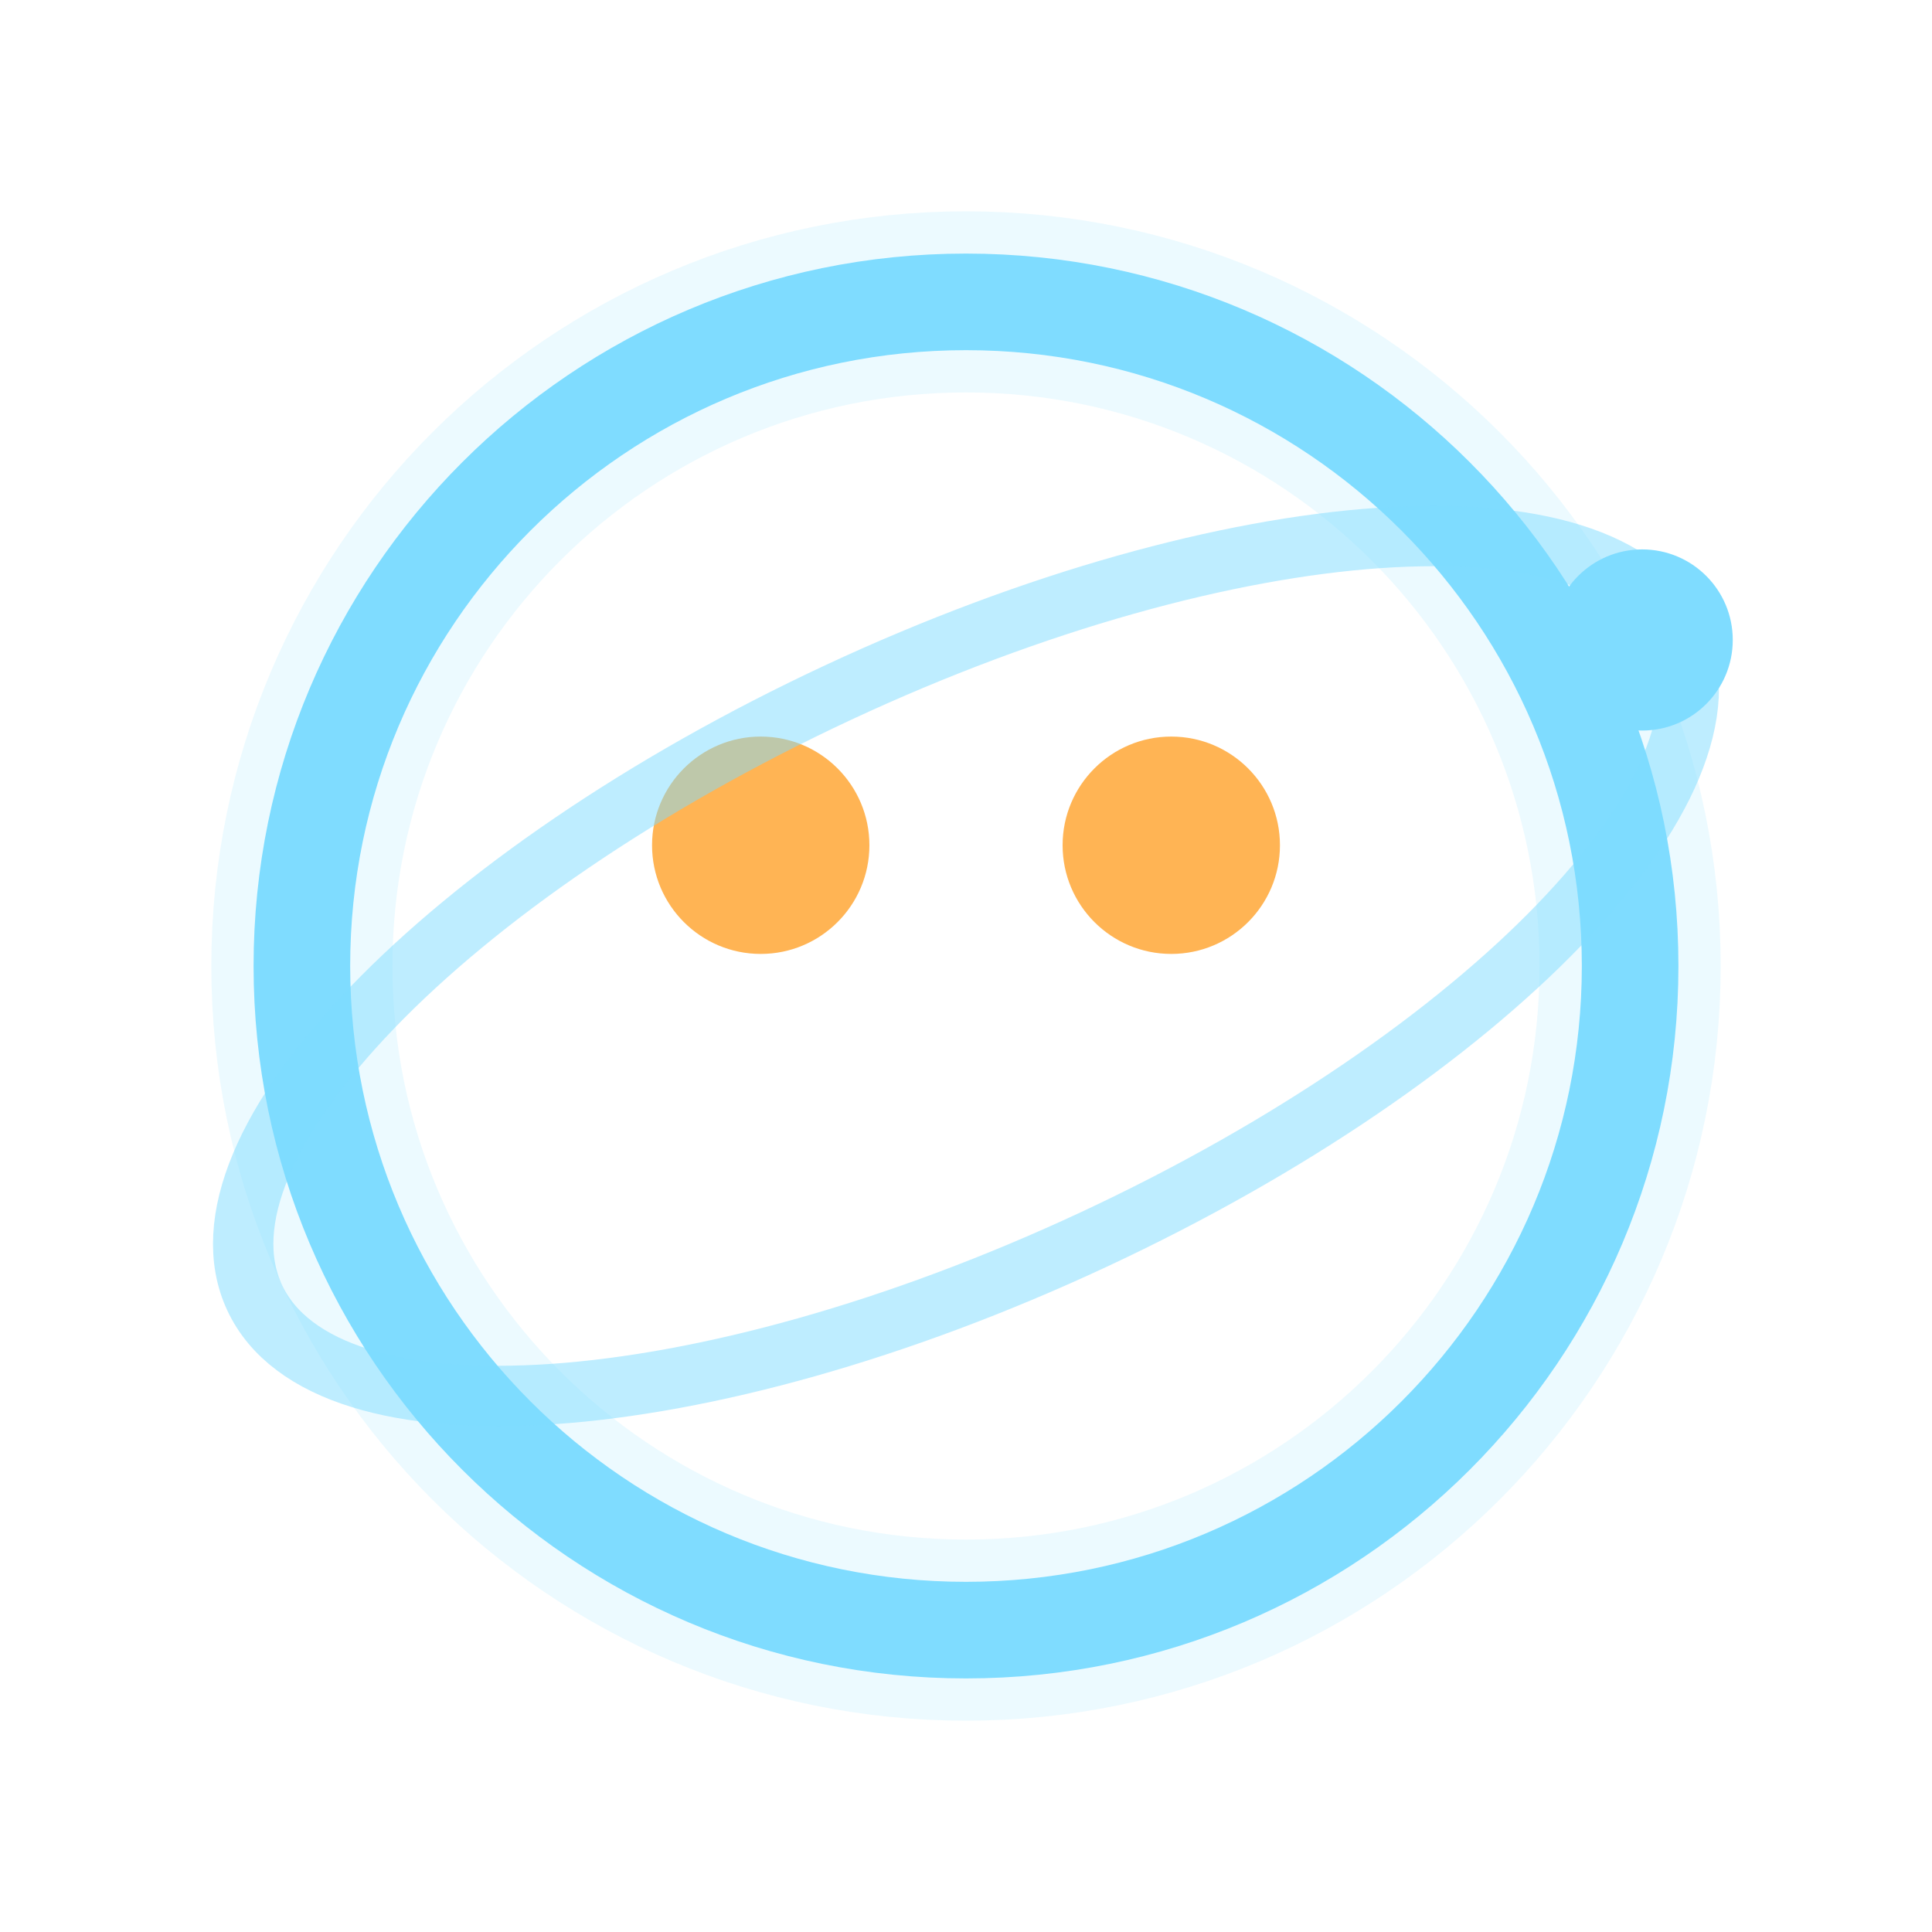
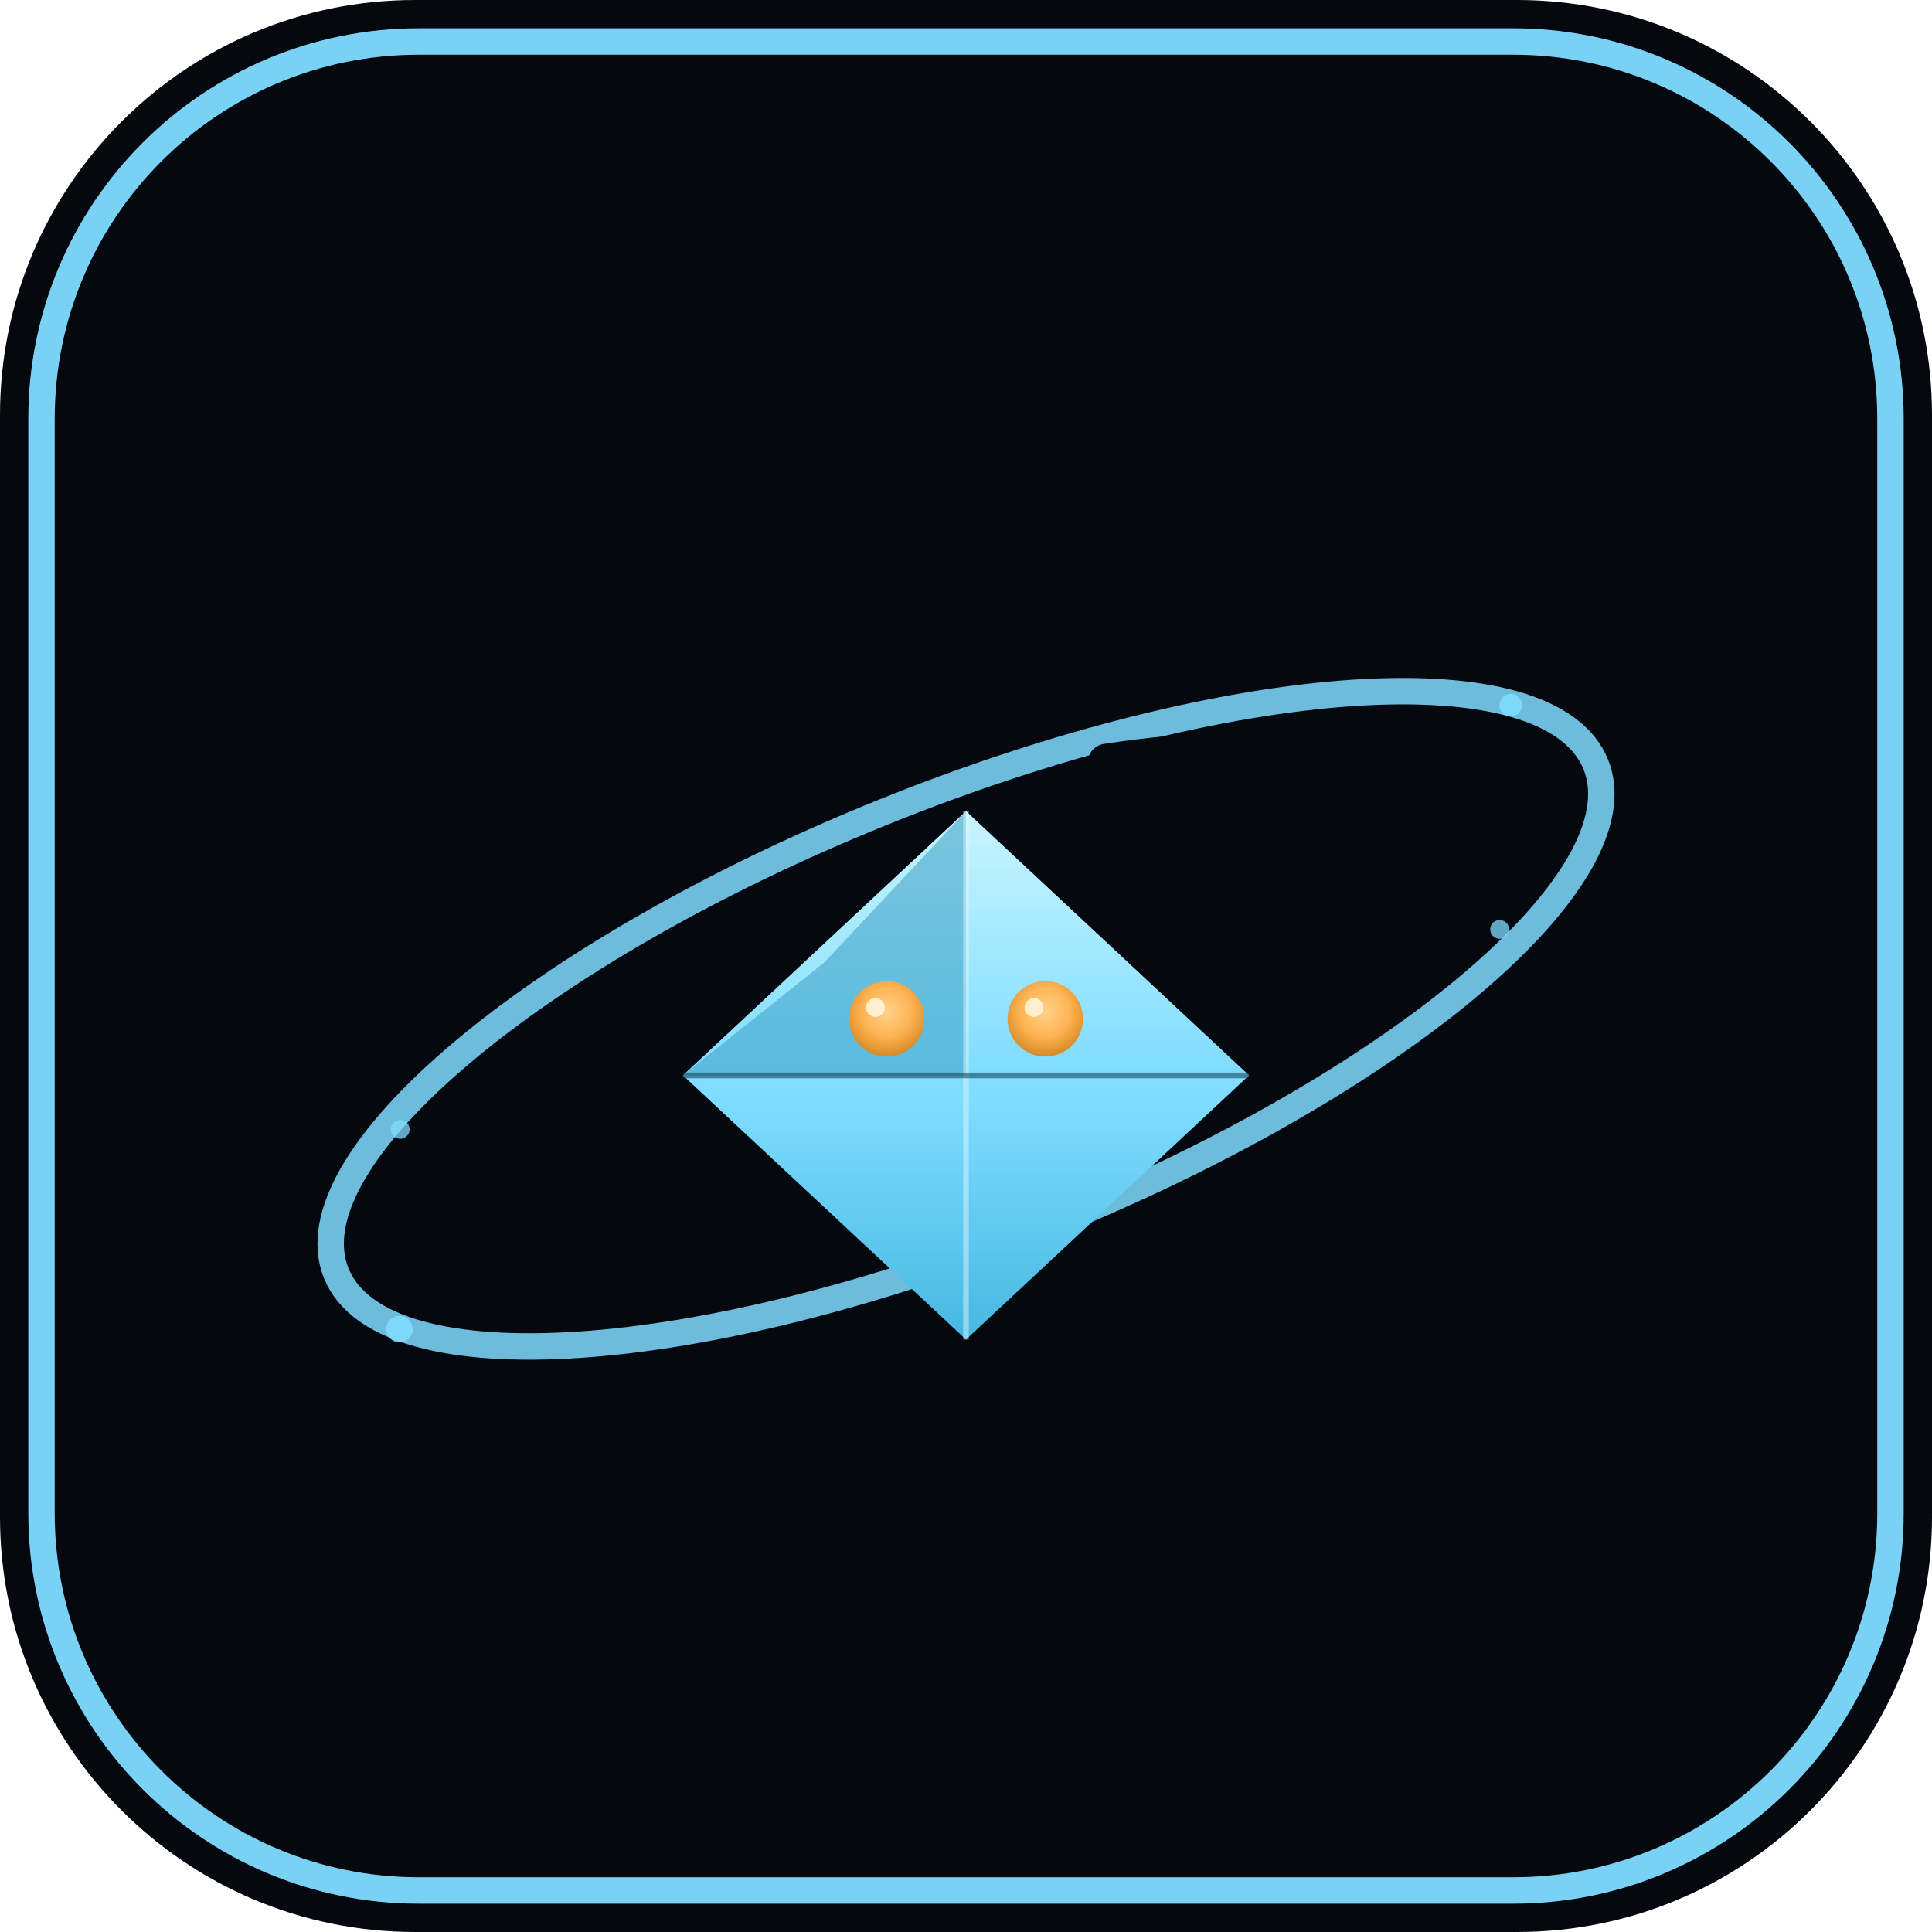
- <svg xmlns="http://www.w3.org/2000/svg" viewBox="0 0 32 32" fill="none">
-   <circle cx="16" cy="16" r="11" stroke="#7fdcff" stroke-width="1.6" />
-   <circle cx="16" cy="16" r="11" stroke="#7fdcff" stroke-width="3" stroke-opacity="0.15" />
-   <circle cx="12.6" cy="14" r="1.8" fill="#ffb454" />
-   <circle cx="19.4" cy="14" r="1.8" fill="#ffb454" />
-   <ellipse cx="16" cy="16" rx="13" ry="5" stroke="#7fdcff" stroke-width="1" stroke-opacity="0.5" transform="rotate(-25 16 16)" />
-   <circle cx="27.2" cy="10.6" r="1.5" fill="#7fdcff" />
+ <svg xmlns="http://www.w3.org/2000/svg" viewBox="0 0 1024 1024" width="1024" height="1024" role="img" aria-label="LUMU">
+   <defs>
+     <linearGradient id="coreFace" x1="0" y1="0" x2="0" y2="1">
+       <stop offset="0" stop-color="#aef0ff" />
+       <stop offset=".55" stop-color="#7fdcff" />
+       <stop offset="1" stop-color="#46b8e0" />
+     </linearGradient>
+     <linearGradient id="coreFaceDark" x1="0" y1="0" x2="0" y2="1">
+       <stop offset="0" stop-color="#5fc7e6" />
+       <stop offset="1" stop-color="#2a8aaa" />
+     </linearGradient>
+     <linearGradient id="coreTop" x1="0" y1="0" x2="0" y2="1">
+       <stop offset="0" stop-color="#cbf6ff" />
+       <stop offset="1" stop-color="#7fdcff" />
+     </linearGradient>
+     <radialGradient id="eye" cx=".5" cy=".4" r=".6">
+       <stop offset="0" stop-color="#ffd28a" />
+       <stop offset=".55" stop-color="#ffb454" />
+       <stop offset="1" stop-color="#d68a26" />
+     </radialGradient>
+   </defs>
+   <rect x="0" y="0" width="1024" height="1024" rx="220" ry="220" fill="#05080f" />
+   <rect x="22" y="22" width="980" height="980" rx="200" ry="200" fill="none" stroke="#7fdcff" stroke-width="14" stroke-opacity=".95" />
+   <g transform="translate(512 540) rotate(-22)">
+     <ellipse cx="0" cy="0" rx="360" ry="118" fill="none" stroke="#7fdcff" stroke-width="14" stroke-opacity=".85" />
+     <path d="M 120 -98 A 360 118 0 0 1 230 -56" stroke="#05080f" stroke-width="20" fill="none" stroke-linecap="round" />
+     <circle cx="-340" cy="40" r="7" fill="#7fdcff" fill-opacity=".9" />
+     <circle cx="330" cy="-46" r="6" fill="#7fdcff" fill-opacity=".9" />
+     <circle cx="280" cy="62" r="5" fill="#7fdcff" fill-opacity=".75" />
+     <circle cx="-300" cy="-58" r="5" fill="#7fdcff" fill-opacity=".75" />
+   </g>
+   <g transform="translate(512 540)">
+     <polygon points="0,150 -150,30 0,-90 150,30" fill="url(#coreFaceDark)" opacity=".75" />
+     <polygon points="0,-110 -150,30 0,170 150,30" fill="url(#coreFace)" />
+     <polygon points="0,-110 -150,30 150,30" fill="url(#coreTop)" opacity=".9" />
+     <polygon points="0,-110 -75,-30 -150,30 0,30" fill="#3a9fc2" opacity=".55" />
+     <line x1="0" y1="-110" x2="0" y2="170" stroke="#eaf9ff" stroke-width="3" stroke-opacity=".45" />
+     <line x1="-150" y1="30" x2="150" y2="30" stroke="#0a3b4d" stroke-width="3" stroke-opacity=".55" />
+     <circle cx="-42" cy="0" r="20" fill="url(#eye)" />
+     <circle cx="42" cy="0" r="20" fill="url(#eye)" />
+     <circle cx="-48" cy="-6" r="5" fill="#fff4d8" opacity=".9" />
+     <circle cx="36" cy="-6" r="5" fill="#fff4d8" opacity=".9" />
+   </g>
</svg>
